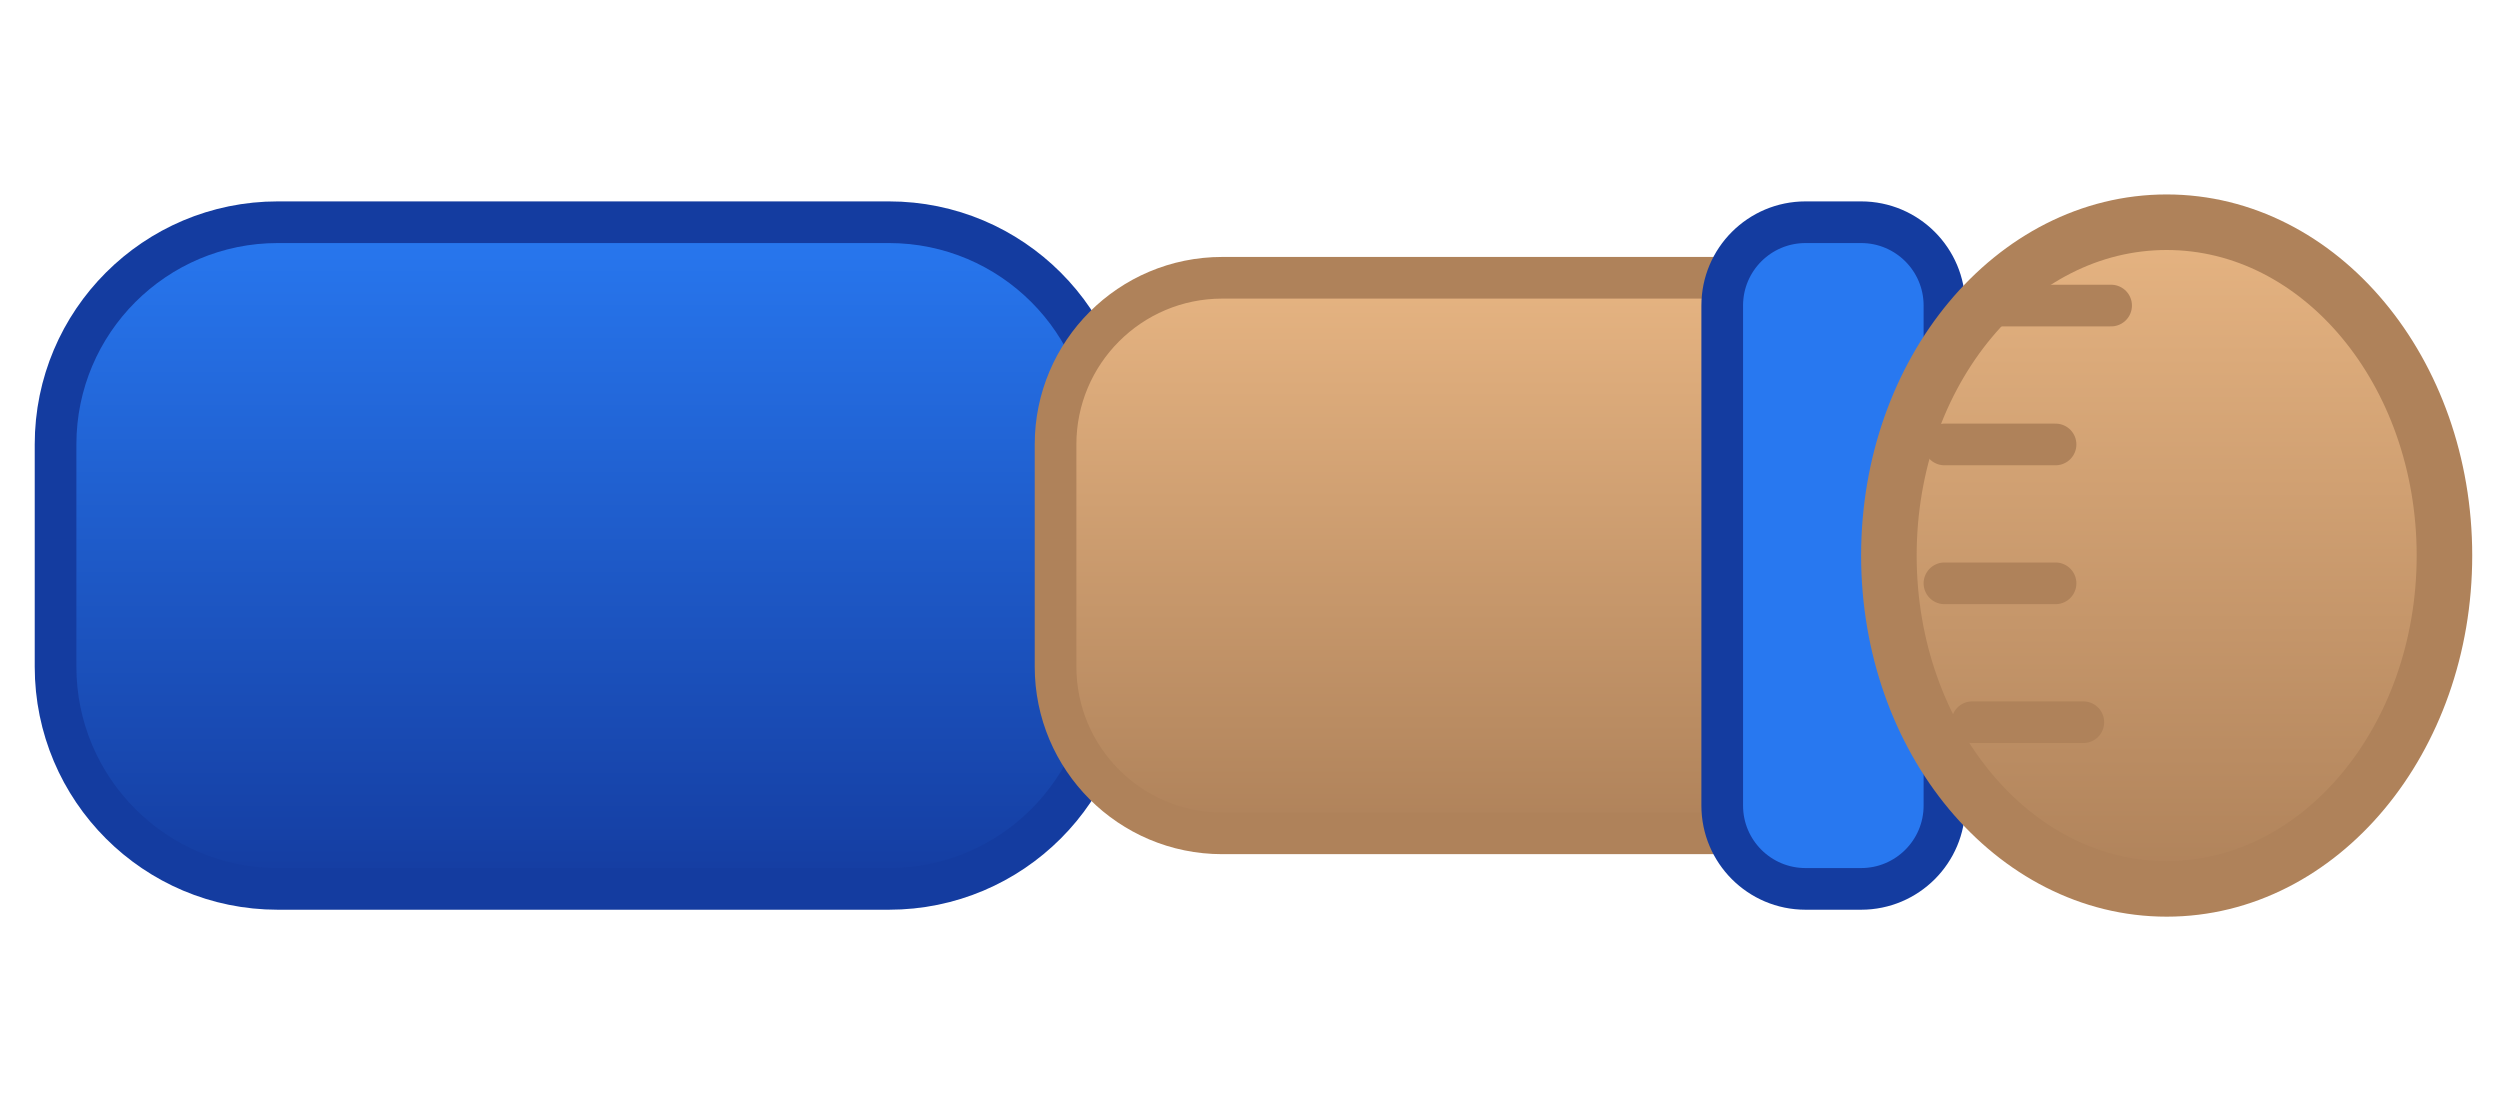
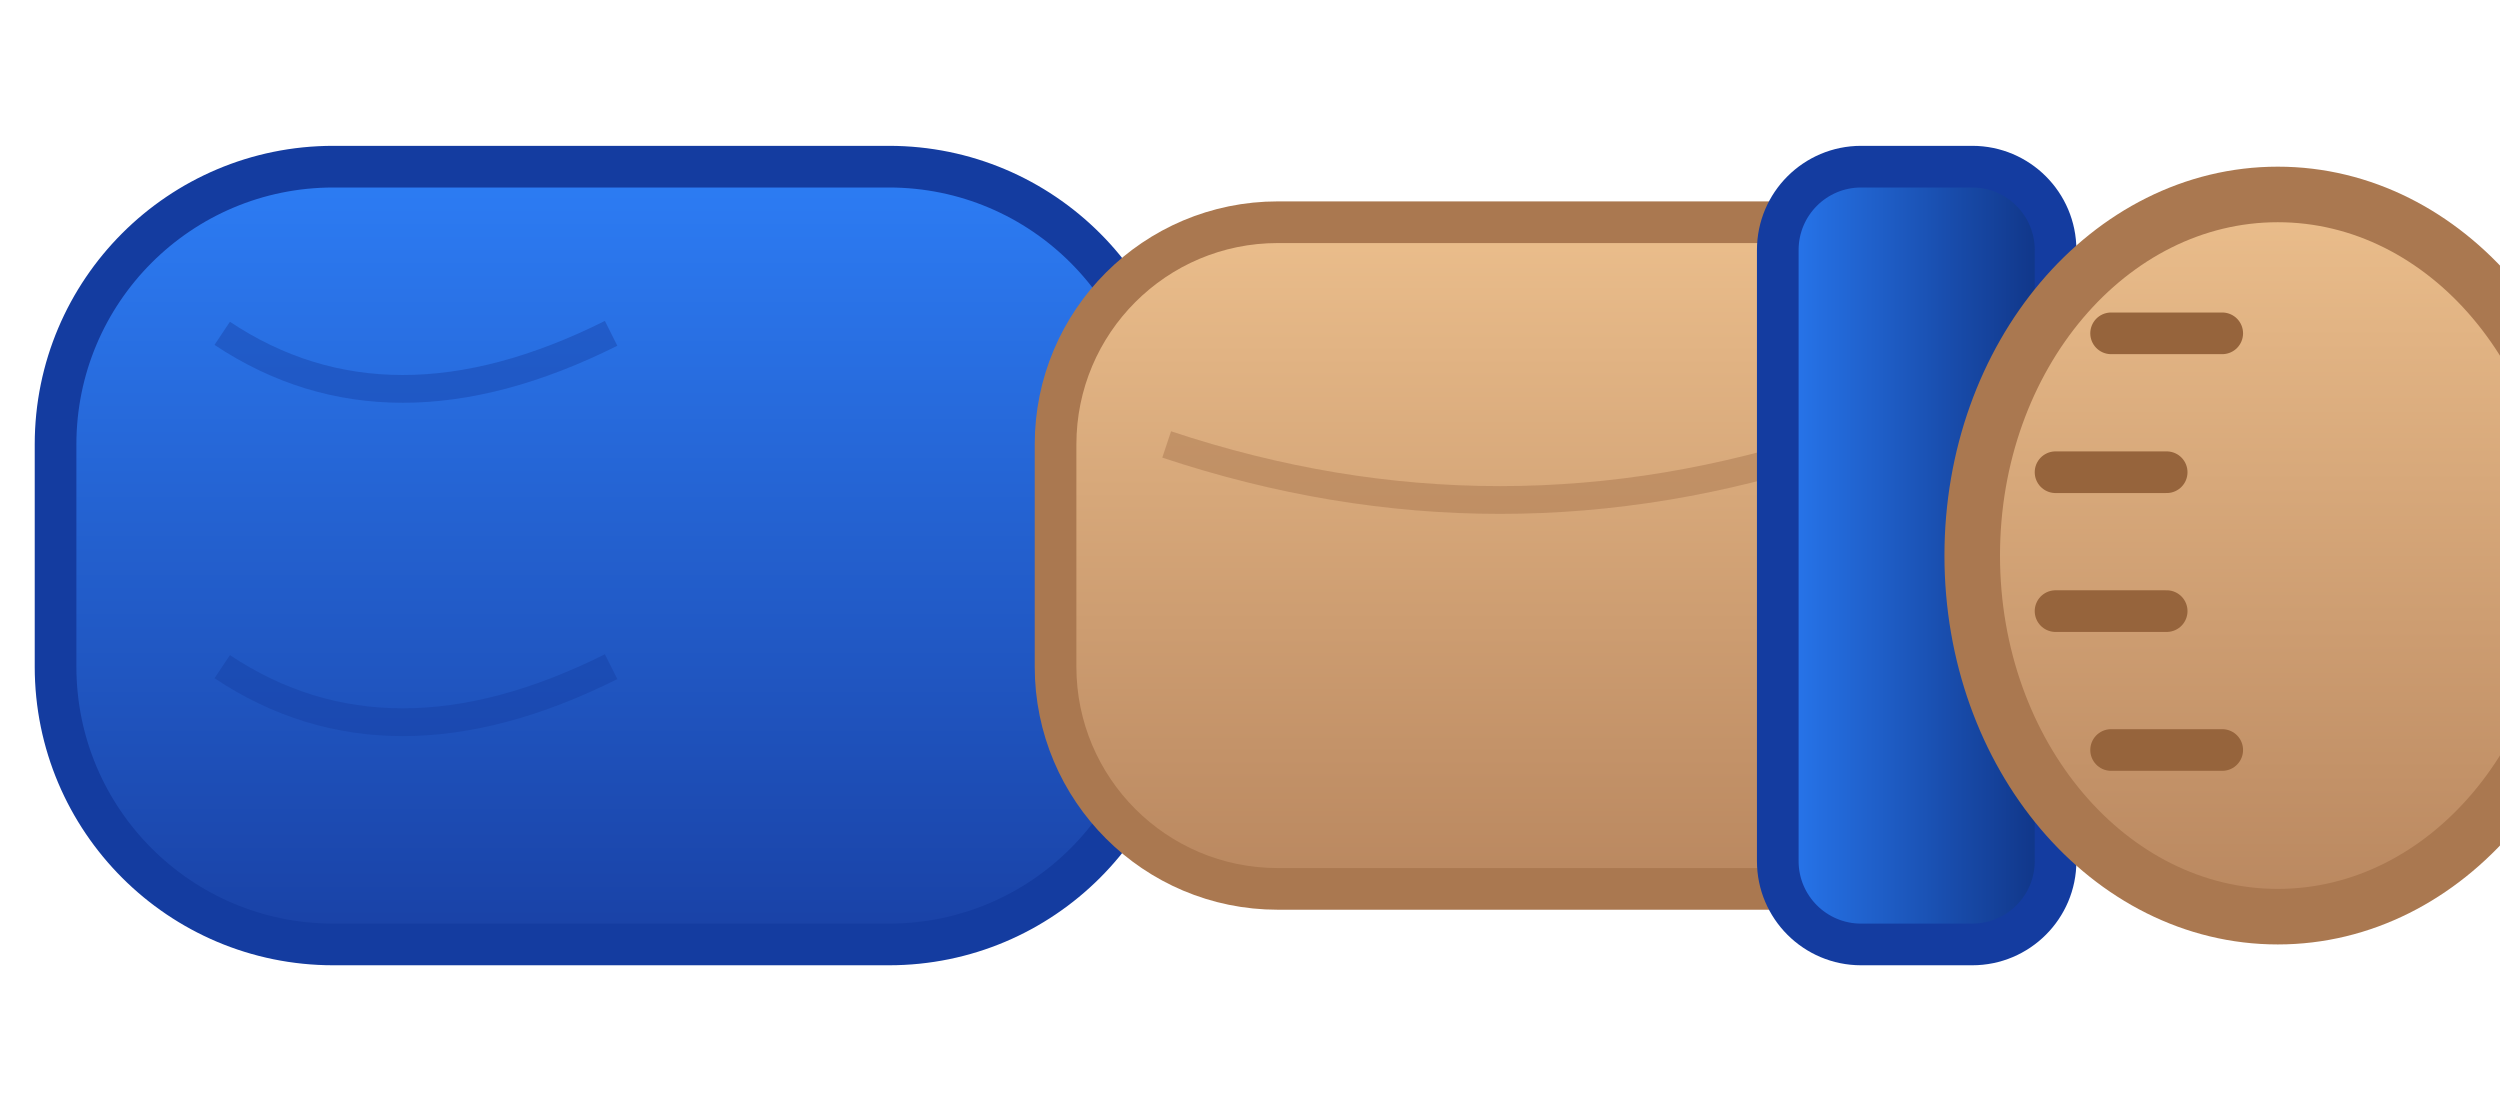
<svg xmlns="http://www.w3.org/2000/svg" width="90" height="40" viewBox="0 0 90 40">
  <defs>
-     <linearGradient id="armGrad2" x1="0%" y1="0%" x2="0%" y2="100%">
-       <stop offset="0%" stop-color="rgb(230, 180, 130)" />
-       <stop offset="100%" stop-color="rgb(175, 130, 90)" />
+     <linearGradient id="skinGrad" x1="0%" y1="0%" x2="0%" y2="100%">
+       <stop offset="0%" stop-color="rgb(235, 190, 140)" />
+       <stop offset="100%" stop-color="rgb(185, 135, 95)" />
    </linearGradient>
-     <linearGradient id="sleeveGrad2" x1="0%" y1="0%" x2="0%" y2="100%">
+     <linearGradient id="sleeveGrad" x1="0%" y1="0%" x2="0%" y2="100%">
+       <stop offset="0%" stop-color="rgb(45, 125, 245)" />
+       <stop offset="100%" stop-color="rgb(25, 65, 165)" />
+     </linearGradient>
+     <linearGradient id="gloveGrad" x1="0%" y1="0%" x2="100%" y2="0%">
      <stop offset="0%" stop-color="rgb(40, 120, 240)" />
-       <stop offset="100%" stop-color="rgb(20, 60, 160)" />
+       <stop offset="100%" stop-color="rgb(15, 50, 130)" />
    </linearGradient>
  </defs>
-   <rect x="2" y="8" width="38" height="24" rx="8" fill="url(#sleeveGrad2)" stroke="rgb(20, 60, 160)" stroke-width="1.5" />
-   <rect x="38" y="10" width="32" height="20" rx="6" fill="url(#armGrad2)" stroke="rgb(175, 130, 90)" stroke-width="1.5" />
-   <rect x="62" y="8" width="8" height="24" rx="3" fill="rgb(40, 120, 240)" stroke="rgb(20, 60, 160)" stroke-width="1.5" />
-   <ellipse cx="78" cy="20" rx="10" ry="12" fill="url(#armGrad2)" stroke="rgb(175, 130, 90)" stroke-width="2" />
-   <line x1="72" y1="11" x2="76" y2="11" stroke="rgb(175, 130, 90)" stroke-width="1.5" stroke-linecap="round" />
-   <line x1="70" y1="16" x2="74" y2="16" stroke="rgb(175, 130, 90)" stroke-width="1.5" stroke-linecap="round" />
-   <line x1="70" y1="21" x2="74" y2="21" stroke="rgb(175, 130, 90)" stroke-width="1.5" stroke-linecap="round" />
-   <line x1="71" y1="26" x2="75" y2="26" stroke="rgb(175, 130, 90)" stroke-width="1.5" stroke-linecap="round" />
+   <rect x="2" y="6" width="40" height="28" rx="10" fill="url(#sleeveGrad)" stroke="rgb(20, 60, 160)" stroke-width="1.5" />
+   <path d="M8 12 Q14 16 22 12" stroke="rgb(20, 60, 160)" stroke-width="1" fill="none" opacity="0.4" />
+   <path d="M8 24 Q14 28 22 24" stroke="rgb(20, 60, 160)" stroke-width="1" fill="none" opacity="0.4" />
+   <rect x="38" y="8" width="34" height="24" rx="8" fill="url(#skinGrad)" stroke="rgb(170, 120, 80)" stroke-width="1.5" />
+   <path d="M42 16 Q54 20 66 16" stroke="rgb(170, 120, 80)" stroke-width="1" fill="none" opacity="0.5" />
+   <rect x="64" y="6" width="10" height="28" rx="3" fill="url(#gloveGrad)" stroke="rgb(20, 60, 160)" stroke-width="1.5" />
+   <ellipse cx="82" cy="20" rx="11" ry="13" fill="url(#skinGrad)" stroke="rgb(170, 120, 80)" stroke-width="2" />
+   <line x1="76" y1="12" x2="80" y2="12" stroke="rgb(150, 100, 60)" stroke-width="1.5" stroke-linecap="round" />
+   <line x1="74" y1="17" x2="78" y2="17" stroke="rgb(150, 100, 60)" stroke-width="1.5" stroke-linecap="round" />
+   <line x1="74" y1="22" x2="78" y2="22" stroke="rgb(150, 100, 60)" stroke-width="1.5" stroke-linecap="round" />
+   <line x1="76" y1="27" x2="80" y2="27" stroke="rgb(150, 100, 60)" stroke-width="1.5" stroke-linecap="round" />
</svg>
